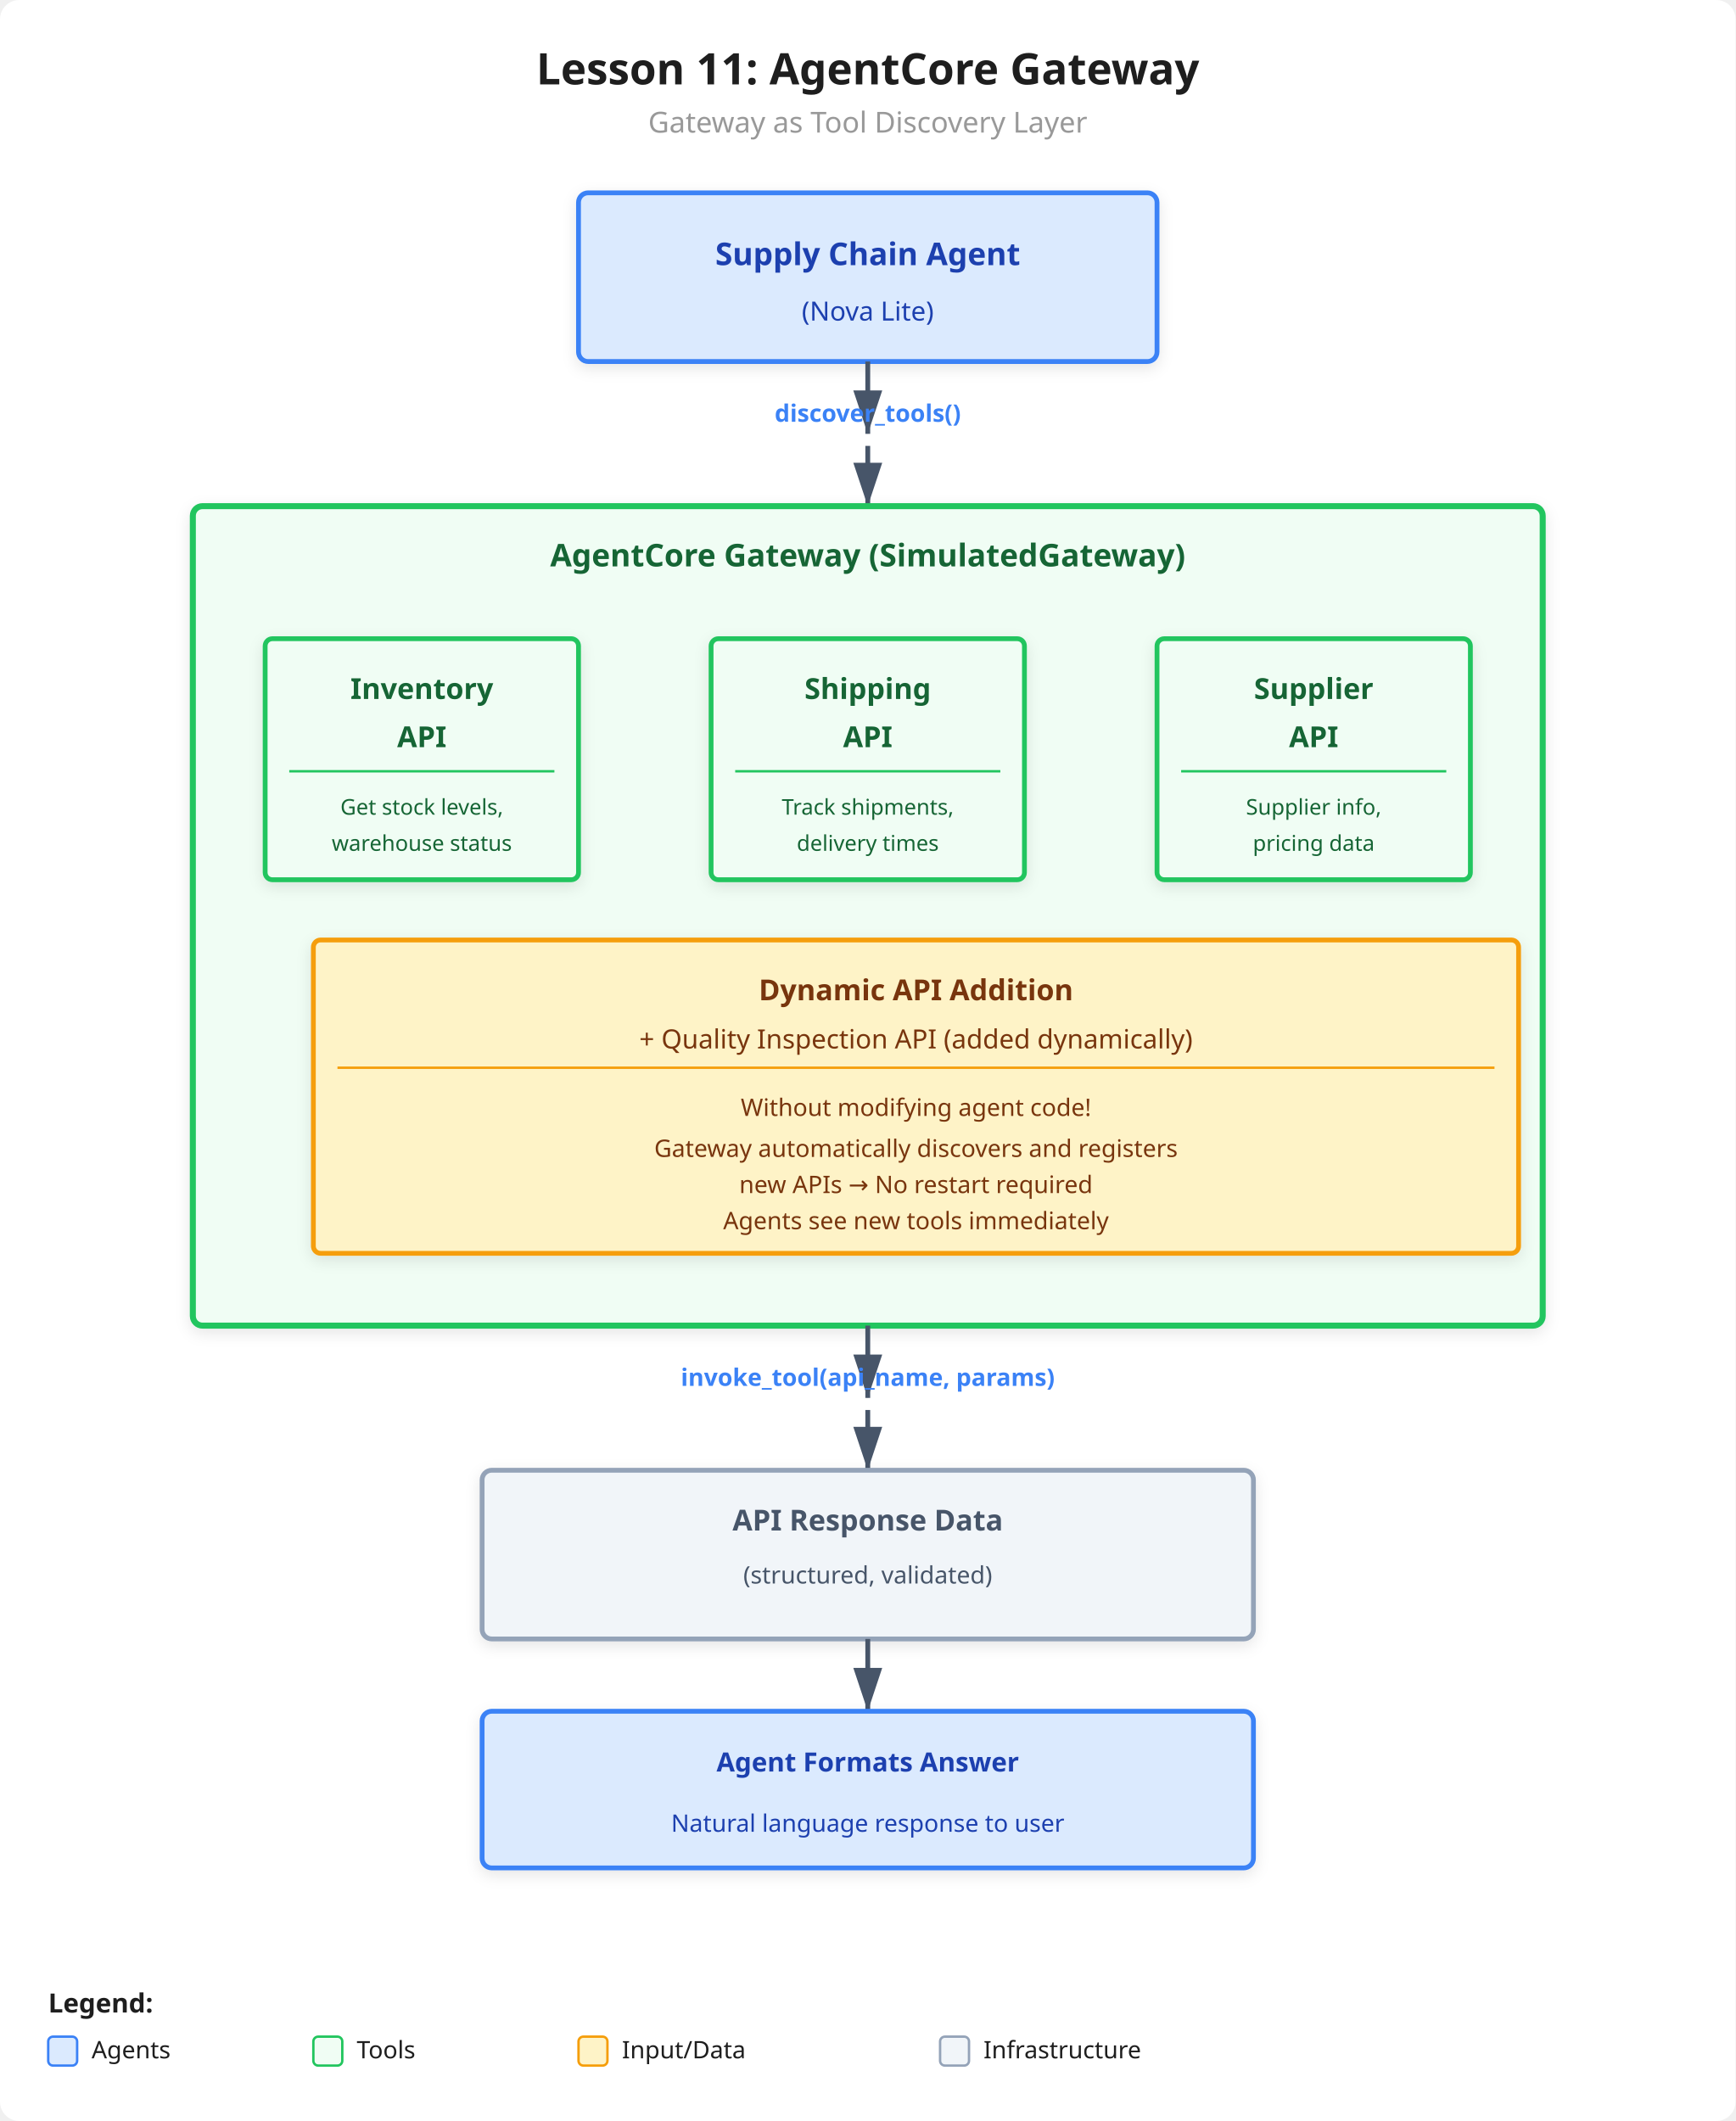
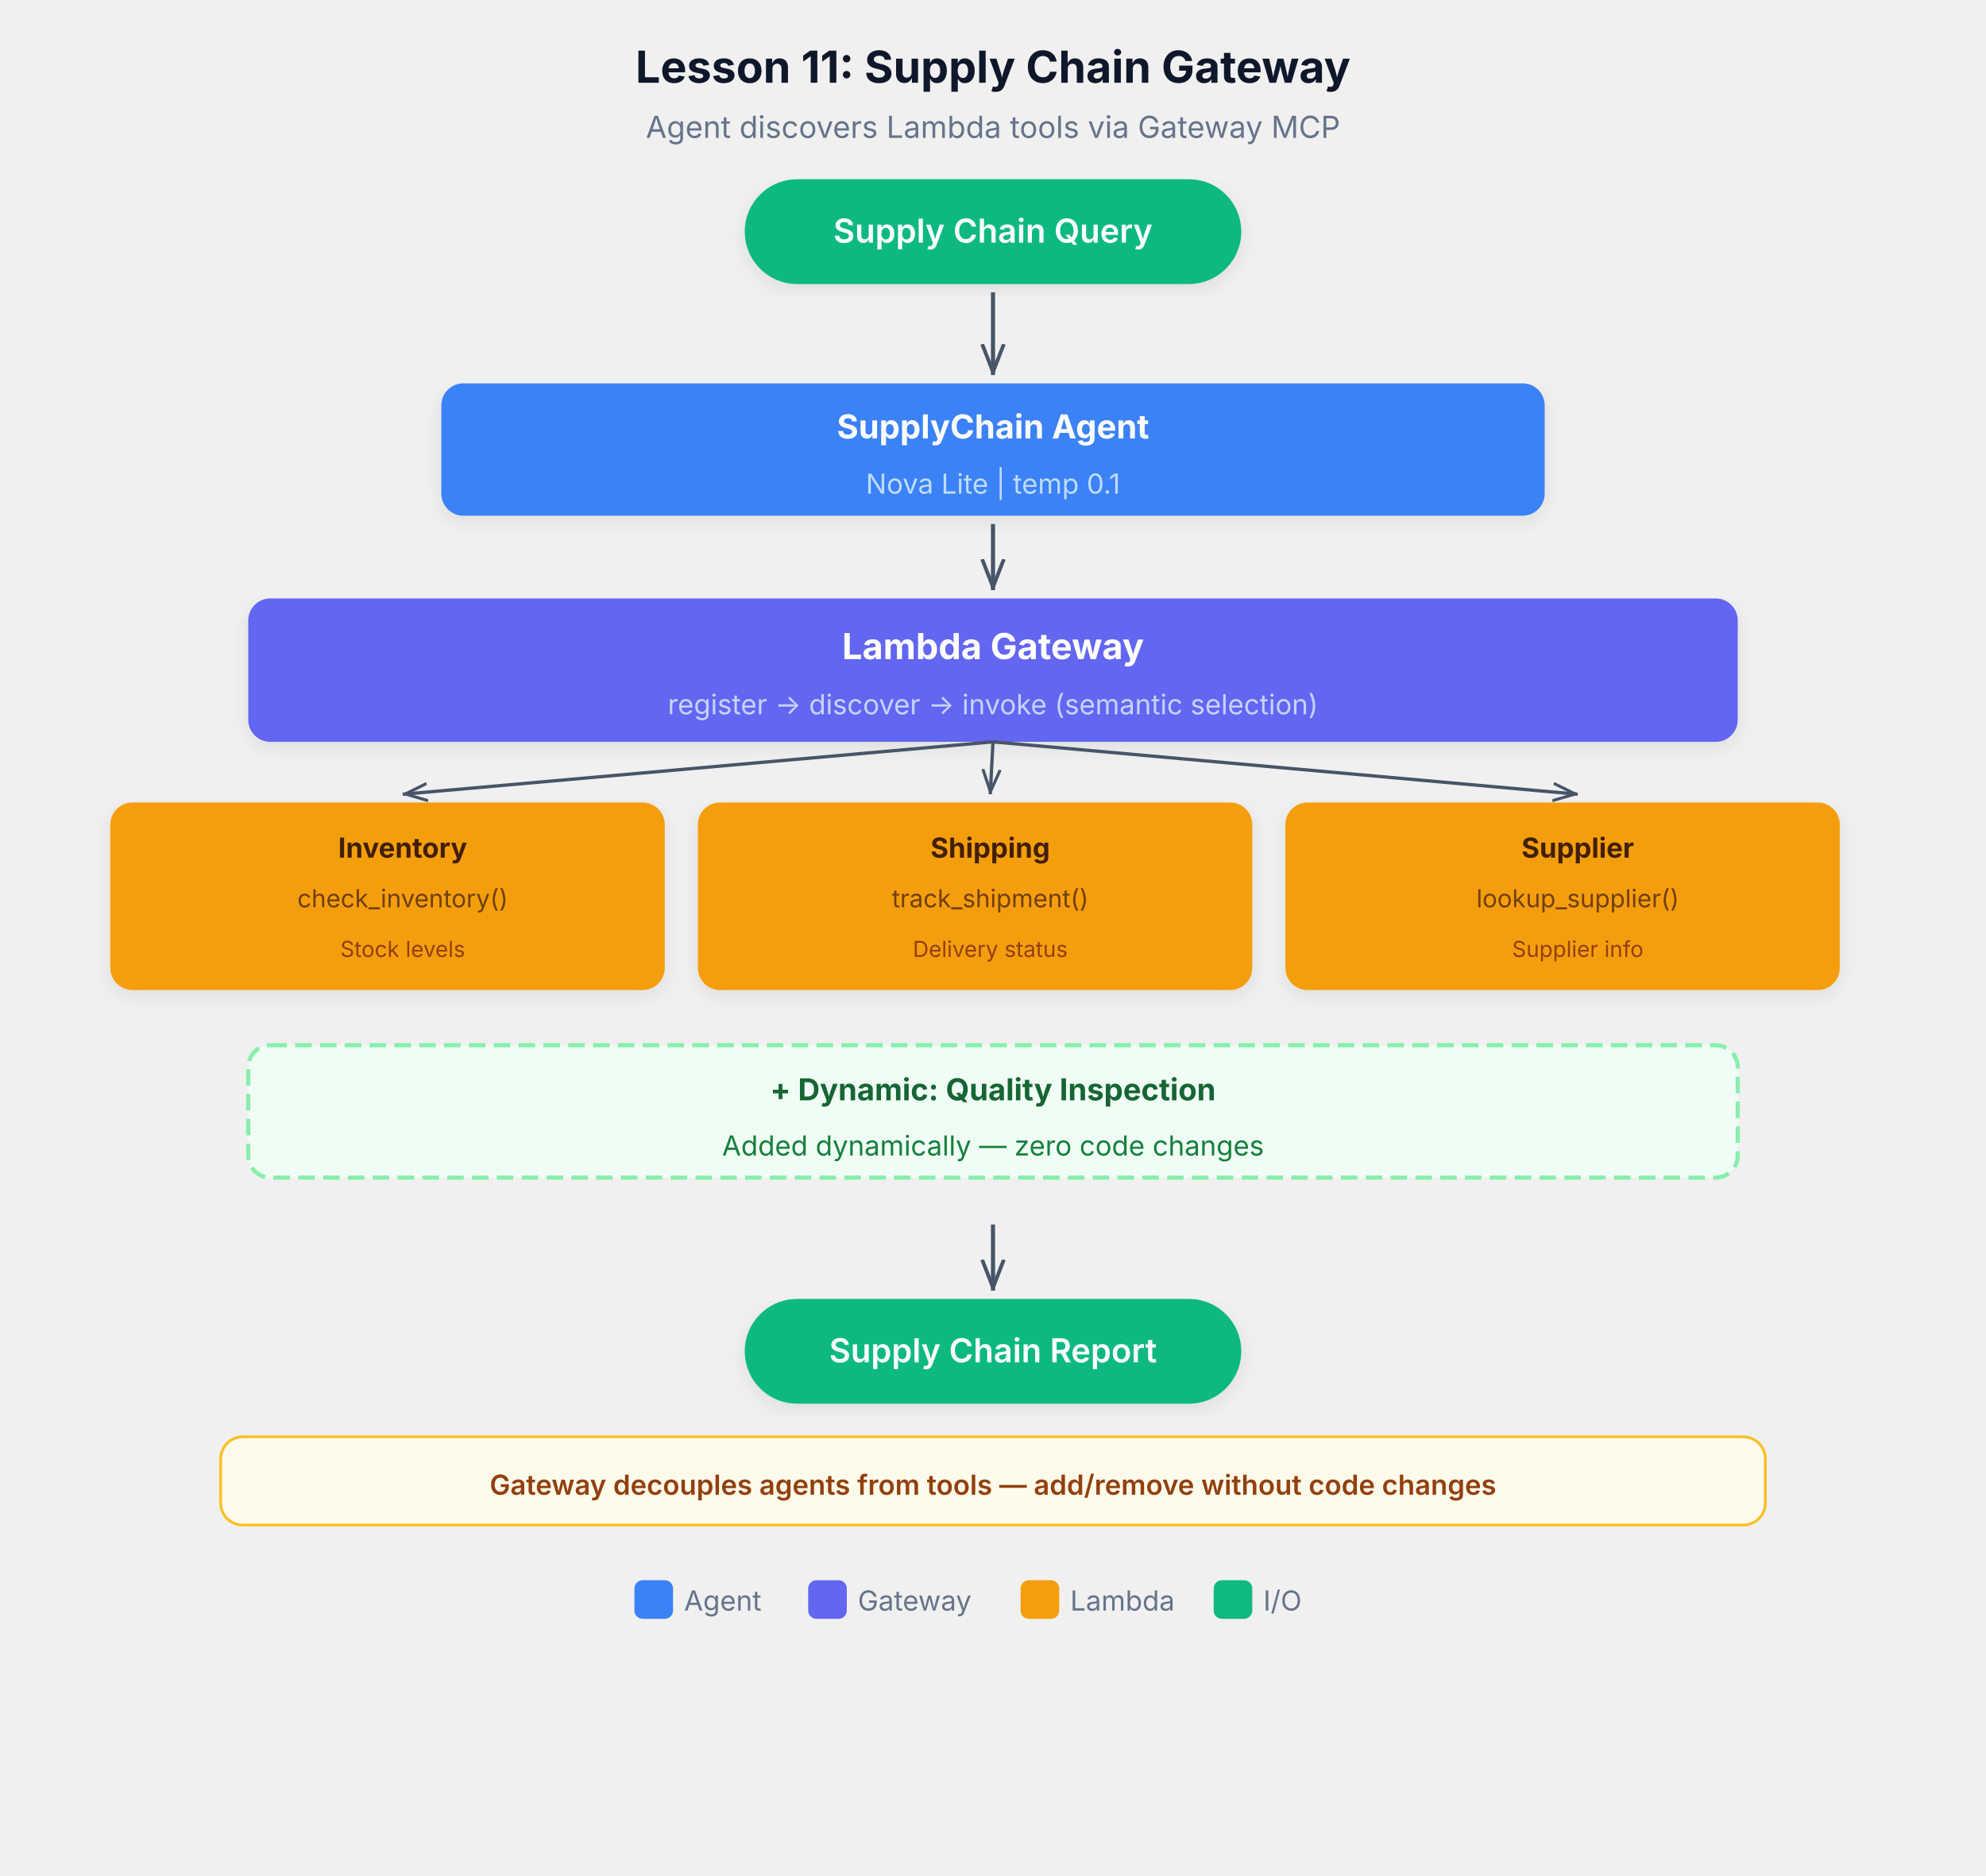
- <svg xmlns="http://www.w3.org/2000/svg" viewBox="0 0 720 880">
+ <svg xmlns="http://www.w3.org/2000/svg" viewBox="0 0 720 680" font-family="system-ui, -apple-system, &quot;Segoe UI&quot;, sans-serif">
  <defs>
-     <filter id="shadow11" x="-50%" y="-50%" width="200%" height="200%">
-       <feDropShadow dx="0" dy="2" stdDeviation="3" flood-opacity="0.1" />
+     <filter id="sh" x="-4%" y="-4%" width="108%" height="116%">
+       <feDropShadow dx="0" dy="2" stdDeviation="3" flood-opacity="0.08" />
    </filter>
-     <marker id="arrow11" markerWidth="10" markerHeight="10" refX="9" refY="3" orient="auto" markerUnits="strokeWidth">
-       <path d="M0,0 L0,6 L9,3 z" fill="#475569" />
+     <marker id="a" viewBox="0 0 10 8" refX="10" refY="4" markerWidth="8" markerHeight="6" orient="auto">
+       <path d="M0,0.5 L9,4 L0,7.5" fill="none" stroke="#475569" stroke-width="1.2" stroke-linejoin="round" />
+     </marker>
+     <marker id="ah" viewBox="0 0 10 8" refX="10" refY="4" markerWidth="8" markerHeight="6" orient="auto">
+       <path d="M0,0.5 L9,4 L0,7.5" fill="none" stroke="#475569" stroke-width="1.2" stroke-linejoin="round" />
    </marker>
  </defs>
-   <rect width="100%" height="100%" fill="white" rx="8" />
-   <text x="360" y="35" font-size="18" font-weight="bold" font-family="'Segoe UI', system-ui, sans-serif" text-anchor="middle" fill="#1e1e1e">
-     Lesson 11: AgentCore Gateway
-   </text>
-   <text x="360" y="55" font-size="12" font-family="'Segoe UI', system-ui, sans-serif" text-anchor="middle" fill="#999999">
-     Gateway as Tool Discovery Layer
-   </text>
-   <g filter="url(#shadow11)">
-     <rect x="240" y="80" width="240" height="70" rx="4" fill="#dbeafe" stroke="#3b82f6" stroke-width="2" />
-     <text x="360" y="110" font-size="13" font-weight="600" font-family="'Segoe UI', system-ui, sans-serif" text-anchor="middle" fill="#1e40af">
-       Supply Chain Agent
-     </text>
-     <text x="360" y="133" font-size="11" font-family="'Segoe UI', system-ui, sans-serif" text-anchor="middle" fill="#1e40af">
-       (Nova Lite)
-     </text>
-   </g>
-   <line x1="360" y1="150" x2="360" y2="180" stroke="#475569" stroke-width="2" marker-end="url(#arrow11)" />
-   <g>
-     <text x="360" y="175" font-size="10" font-family="'Segoe UI', system-ui, sans-serif" text-anchor="middle" fill="#3b82f6" font-weight="600">
-       discover_tools()
-     </text>
-   </g>
-   <line x1="360" y1="185" x2="360" y2="210" stroke="#475569" stroke-width="2" marker-end="url(#arrow11)" />
-   <g filter="url(#shadow11)">
-     <rect x="80" y="210" width="560" height="340" rx="4" fill="#f0fdf4" stroke="#22c55e" stroke-width="2.5" />
-     <text x="360" y="235" font-size="13" font-weight="600" font-family="'Segoe UI', system-ui, sans-serif" text-anchor="middle" fill="#166534">
-       AgentCore Gateway (SimulatedGateway)
-     </text>
-     <g filter="url(#shadow11)">
-       <rect x="110" y="265" width="130" height="100" rx="3" fill="#f0fdf4" stroke="#22c55e" stroke-width="2" />
-       <text x="175" y="290" font-size="12" font-weight="600" font-family="'Segoe UI', system-ui, sans-serif" text-anchor="middle" fill="#166534">
-         Inventory
-       </text>
-       <text x="175" y="310" font-size="12" font-weight="600" font-family="'Segoe UI', system-ui, sans-serif" text-anchor="middle" fill="#166534">
-         API
-       </text>
-       <line x1="120" y1="320" x2="230" y2="320" stroke="#22c55e" stroke-width="1" />
-       <text x="175" y="338" font-size="9" font-family="'Segoe UI', system-ui, sans-serif" text-anchor="middle" fill="#166534">
-         Get stock levels,
-       </text>
-       <text x="175" y="353" font-size="9" font-family="'Segoe UI', system-ui, sans-serif" text-anchor="middle" fill="#166534">
-         warehouse status
-       </text>
-     </g>
-     <g filter="url(#shadow11)">
-       <rect x="295" y="265" width="130" height="100" rx="3" fill="#f0fdf4" stroke="#22c55e" stroke-width="2" />
-       <text x="360" y="290" font-size="12" font-weight="600" font-family="'Segoe UI', system-ui, sans-serif" text-anchor="middle" fill="#166534">
-         Shipping
-       </text>
-       <text x="360" y="310" font-size="12" font-weight="600" font-family="'Segoe UI', system-ui, sans-serif" text-anchor="middle" fill="#166534">
-         API
-       </text>
-       <line x1="305" y1="320" x2="415" y2="320" stroke="#22c55e" stroke-width="1" />
-       <text x="360" y="338" font-size="9" font-family="'Segoe UI', system-ui, sans-serif" text-anchor="middle" fill="#166534">
-         Track shipments,
-       </text>
-       <text x="360" y="353" font-size="9" font-family="'Segoe UI', system-ui, sans-serif" text-anchor="middle" fill="#166534">
-         delivery times
-       </text>
-     </g>
-     <g filter="url(#shadow11)">
-       <rect x="480" y="265" width="130" height="100" rx="3" fill="#f0fdf4" stroke="#22c55e" stroke-width="2" />
-       <text x="545" y="290" font-size="12" font-weight="600" font-family="'Segoe UI', system-ui, sans-serif" text-anchor="middle" fill="#166534">
-         Supplier
-       </text>
-       <text x="545" y="310" font-size="12" font-weight="600" font-family="'Segoe UI', system-ui, sans-serif" text-anchor="middle" fill="#166534">
-         API
-       </text>
-       <line x1="490" y1="320" x2="600" y2="320" stroke="#22c55e" stroke-width="1" />
-       <text x="545" y="338" font-size="9" font-family="'Segoe UI', system-ui, sans-serif" text-anchor="middle" fill="#166534">
-         Supplier info,
-       </text>
-       <text x="545" y="353" font-size="9" font-family="'Segoe UI', system-ui, sans-serif" text-anchor="middle" fill="#166534">
-         pricing data
-       </text>
-     </g>
-     <g filter="url(#shadow11)">
-       <rect x="130" y="390" width="500" height="130" rx="3" fill="#fef3c7" stroke="#f59e0b" stroke-width="2" />
-       <text x="380" y="415" font-size="12" font-weight="600" font-family="'Segoe UI', system-ui, sans-serif" text-anchor="middle" fill="#78350f">
-         Dynamic API Addition
-       </text>
-       <text x="380" y="435" font-size="11" font-family="'Segoe UI', system-ui, sans-serif" text-anchor="middle" fill="#78350f">
-         + Quality Inspection API (added dynamically)
-       </text>
-       <line x1="140" y1="443" x2="620" y2="443" stroke="#f59e0b" stroke-width="1" />
-       <text x="380" y="463" font-size="10" font-family="'Segoe UI', system-ui, sans-serif" text-anchor="middle" fill="#78350f">
-         Without modifying agent code!
-       </text>
-       <text x="380" y="480" font-size="10" font-family="'Segoe UI', system-ui, sans-serif" text-anchor="middle" fill="#78350f">
-         Gateway automatically discovers and registers
-       </text>
-       <text x="380" y="495" font-size="10" font-family="'Segoe UI', system-ui, sans-serif" text-anchor="middle" fill="#78350f">
-         new APIs → No restart required
-       </text>
-       <text x="380" y="510" font-size="10" font-family="'Segoe UI', system-ui, sans-serif" text-anchor="middle" fill="#78350f">
-         Agents see new tools immediately
-       </text>
-     </g>
-   </g>
-   <line x1="360" y1="550" x2="360" y2="580" stroke="#475569" stroke-width="2" marker-end="url(#arrow11)" />
-   <g>
-     <text x="360" y="575" font-size="10" font-family="'Segoe UI', system-ui, sans-serif" text-anchor="middle" fill="#3b82f6" font-weight="600">
-       invoke_tool(api_name, params)
-     </text>
-   </g>
-   <line x1="360" y1="585" x2="360" y2="610" stroke="#475569" stroke-width="2" marker-end="url(#arrow11)" />
-   <g filter="url(#shadow11)">
-     <rect x="200" y="610" width="320" height="70" rx="4" fill="#f1f5f9" stroke="#94a3b8" stroke-width="2" />
-     <text x="360" y="635" font-size="12" font-weight="600" font-family="'Segoe UI', system-ui, sans-serif" text-anchor="middle" fill="#475569">
-       API Response Data
-     </text>
-     <text x="360" y="657" font-size="10" font-family="'Segoe UI', system-ui, sans-serif" text-anchor="middle" fill="#475569">
-       (structured, validated)
-     </text>
-     <text x="360" y="672" font-size="10" font-family="'Segoe UI', system-ui, sans-serif" text-anchor="middle" fill="#475569">
-     </text>
-   </g>
-   <line x1="360" y1="680" x2="360" y2="710" stroke="#475569" stroke-width="2" marker-end="url(#arrow11)" />
-   <g filter="url(#shadow11)">
-     <rect x="200" y="710" width="320" height="65" rx="4" fill="#dbeafe" stroke="#3b82f6" stroke-width="2" />
-     <text x="360" y="735" font-size="11" font-weight="600" font-family="'Segoe UI', system-ui, sans-serif" text-anchor="middle" fill="#1e40af">
-       Agent Formats Answer
-     </text>
-     <text x="360" y="760" font-size="10" font-family="'Segoe UI', system-ui, sans-serif" text-anchor="middle" fill="#1e40af">
-       Natural language response to user
-     </text>
-   </g>
-   <g>
-     <text x="20" y="835" font-size="11" font-weight="600" font-family="'Segoe UI', system-ui, sans-serif" fill="#1e1e1e">
-       Legend:
-     </text>
-     <rect x="20" y="845" width="12" height="12" rx="2" fill="#dbeafe" stroke="#3b82f6" stroke-width="1" />
-     <text x="38" y="854" font-size="10" font-family="'Segoe UI', system-ui, sans-serif" fill="#1e1e1e">
-       Agents
-     </text>
-     <rect x="130" y="845" width="12" height="12" rx="2" fill="#f0fdf4" stroke="#22c55e" stroke-width="1" />
-     <text x="148" y="854" font-size="10" font-family="'Segoe UI', system-ui, sans-serif" fill="#1e1e1e">
-       Tools
-     </text>
-     <rect x="240" y="845" width="12" height="12" rx="2" fill="#fef3c7" stroke="#f59e0b" stroke-width="1" />
-     <text x="258" y="854" font-size="10" font-family="'Segoe UI', system-ui, sans-serif" fill="#1e1e1e">
-       Input/Data
-     </text>
-     <rect x="390" y="845" width="12" height="12" rx="2" fill="#f1f5f9" stroke="#94a3b8" stroke-width="1" />
-     <text x="408" y="854" font-size="10" font-family="'Segoe UI', system-ui, sans-serif" fill="#1e1e1e">
-       Infrastructure
-     </text>
+   <text x="360" y="30" text-anchor="middle" font-size="16" font-weight="700" fill="#0f172a">Lesson 11: Supply Chain Gateway</text>
+   <text x="360" y="50" text-anchor="middle" font-size="11" fill="#64748b">Agent discovers Lambda tools via Gateway MCP</text>
+   <rect x="270" y="65" width="180" height="38" rx="19" fill="#10b981" filter="url(#sh)" />
+   <text x="360" y="88" text-anchor="middle" font-size="12" font-weight="600" fill="white">Supply Chain Query</text>
+   <rect x="160" y="139" width="400" height="48" rx="8" fill="#3b82f6" filter="url(#sh)" />
+   <text x="360" y="159" text-anchor="middle" font-size="12" font-weight="700" fill="white">SupplyChain Agent</text>
+   <text x="360" y="179" text-anchor="middle" font-size="10" fill="#bfdbfe">Nova Lite | temp 0.1</text>
+   <rect x="90" y="217" width="540" height="52" rx="8" fill="#6366f1" filter="url(#sh)" />
+   <text x="360" y="239" text-anchor="middle" font-size="13" font-weight="700" fill="white">Lambda Gateway</text>
+   <text x="360" y="259" text-anchor="middle" font-size="10" fill="#c7d2fe">register → discover → invoke (semantic selection)</text>
+   <rect x="40" y="291" width="201" height="68" rx="8" fill="#f59e0b" filter="url(#sh)" />
+   <text x="146" y="311" text-anchor="middle" font-size="10" font-weight="700" fill="#422006">Inventory</text>
+   <text x="146" y="329" text-anchor="middle" font-size="9" fill="#713f12">check_inventory()</text>
+   <text x="146" y="347" text-anchor="middle" font-size="8" fill="#92400e">Stock levels</text>
+   <rect x="253" y="291" width="201" height="68" rx="8" fill="#f59e0b" filter="url(#sh)" />
+   <text x="359" y="311" text-anchor="middle" font-size="10" font-weight="700" fill="#422006">Shipping</text>
+   <text x="359" y="329" text-anchor="middle" font-size="9" fill="#713f12">track_shipment()</text>
+   <text x="359" y="347" text-anchor="middle" font-size="8" fill="#92400e">Delivery status</text>
+   <rect x="466" y="291" width="201" height="68" rx="8" fill="#f59e0b" filter="url(#sh)" />
+   <text x="572" y="311" text-anchor="middle" font-size="10" font-weight="700" fill="#422006">Supplier</text>
+   <text x="572" y="329" text-anchor="middle" font-size="9" fill="#713f12">lookup_supplier()</text>
+   <text x="572" y="347" text-anchor="middle" font-size="8" fill="#92400e">Supplier info</text>
+   <rect x="90" y="379" width="540" height="48" rx="8" fill="#f0fdf4" stroke="#86efac" stroke-width="1.5" stroke-dasharray="6,3" />
+   <text x="360" y="399" text-anchor="middle" font-size="11" font-weight="700" fill="#166534">+ Dynamic: Quality Inspection</text>
+   <text x="360" y="419" text-anchor="middle" font-size="10" fill="#15803d">Added dynamically — zero code changes</text>
+   <rect x="270" y="471" width="180" height="38" rx="19" fill="#10b981" filter="url(#sh)" />
+   <text x="360" y="494" text-anchor="middle" font-size="12" font-weight="600" fill="white">Supply Chain Report</text>
+   <rect x="80" y="521" width="560" height="32" rx="8" fill="#fffbeb" stroke="#fbbf24" stroke-width="1" />
+   <text x="360" y="542" text-anchor="middle" font-size="10" font-weight="600" fill="#92400e">Gateway decouples agents from tools — add/remove without code changes</text>
+   <rect x="230" y="573" width="14" height="14" rx="3" fill="#3b82f6" />
+   <text x="248" y="584" font-size="10" fill="#64748b">Agent</text>
+   <rect x="293" y="573" width="14" height="14" rx="3" fill="#6366f1" />
+   <text x="311" y="584" font-size="10" fill="#64748b">Gateway</text>
+   <rect x="370" y="573" width="14" height="14" rx="3" fill="#f59e0b" />
+   <text x="388" y="584" font-size="10" fill="#64748b">Lambda</text>
+   <rect x="440" y="573" width="14" height="14" rx="3" fill="#10b981" />
+   <text x="458" y="584" font-size="10" fill="#64748b">I/O</text>
+   <g id="arrows">
+     <line x1="360" y1="106" x2="360" y2="136" stroke="#475569" stroke-width="1.5" marker-end="url(#a)" />
+     <line x1="360" y1="190" x2="360" y2="214" stroke="#475569" stroke-width="1.5" marker-end="url(#a)" />
+     <line x1="360" y1="269" x2="146" y2="288" stroke="#475569" stroke-width="1.2" marker-end="url(#a)" />
+     <line x1="360" y1="269" x2="359" y2="288" stroke="#475569" stroke-width="1.2" marker-end="url(#a)" />
+     <line x1="360" y1="269" x2="572" y2="288" stroke="#475569" stroke-width="1.2" marker-end="url(#a)" />
+     <line x1="360" y1="444" x2="360" y2="468" stroke="#475569" stroke-width="1.5" marker-end="url(#a)" />
  </g>
</svg>
